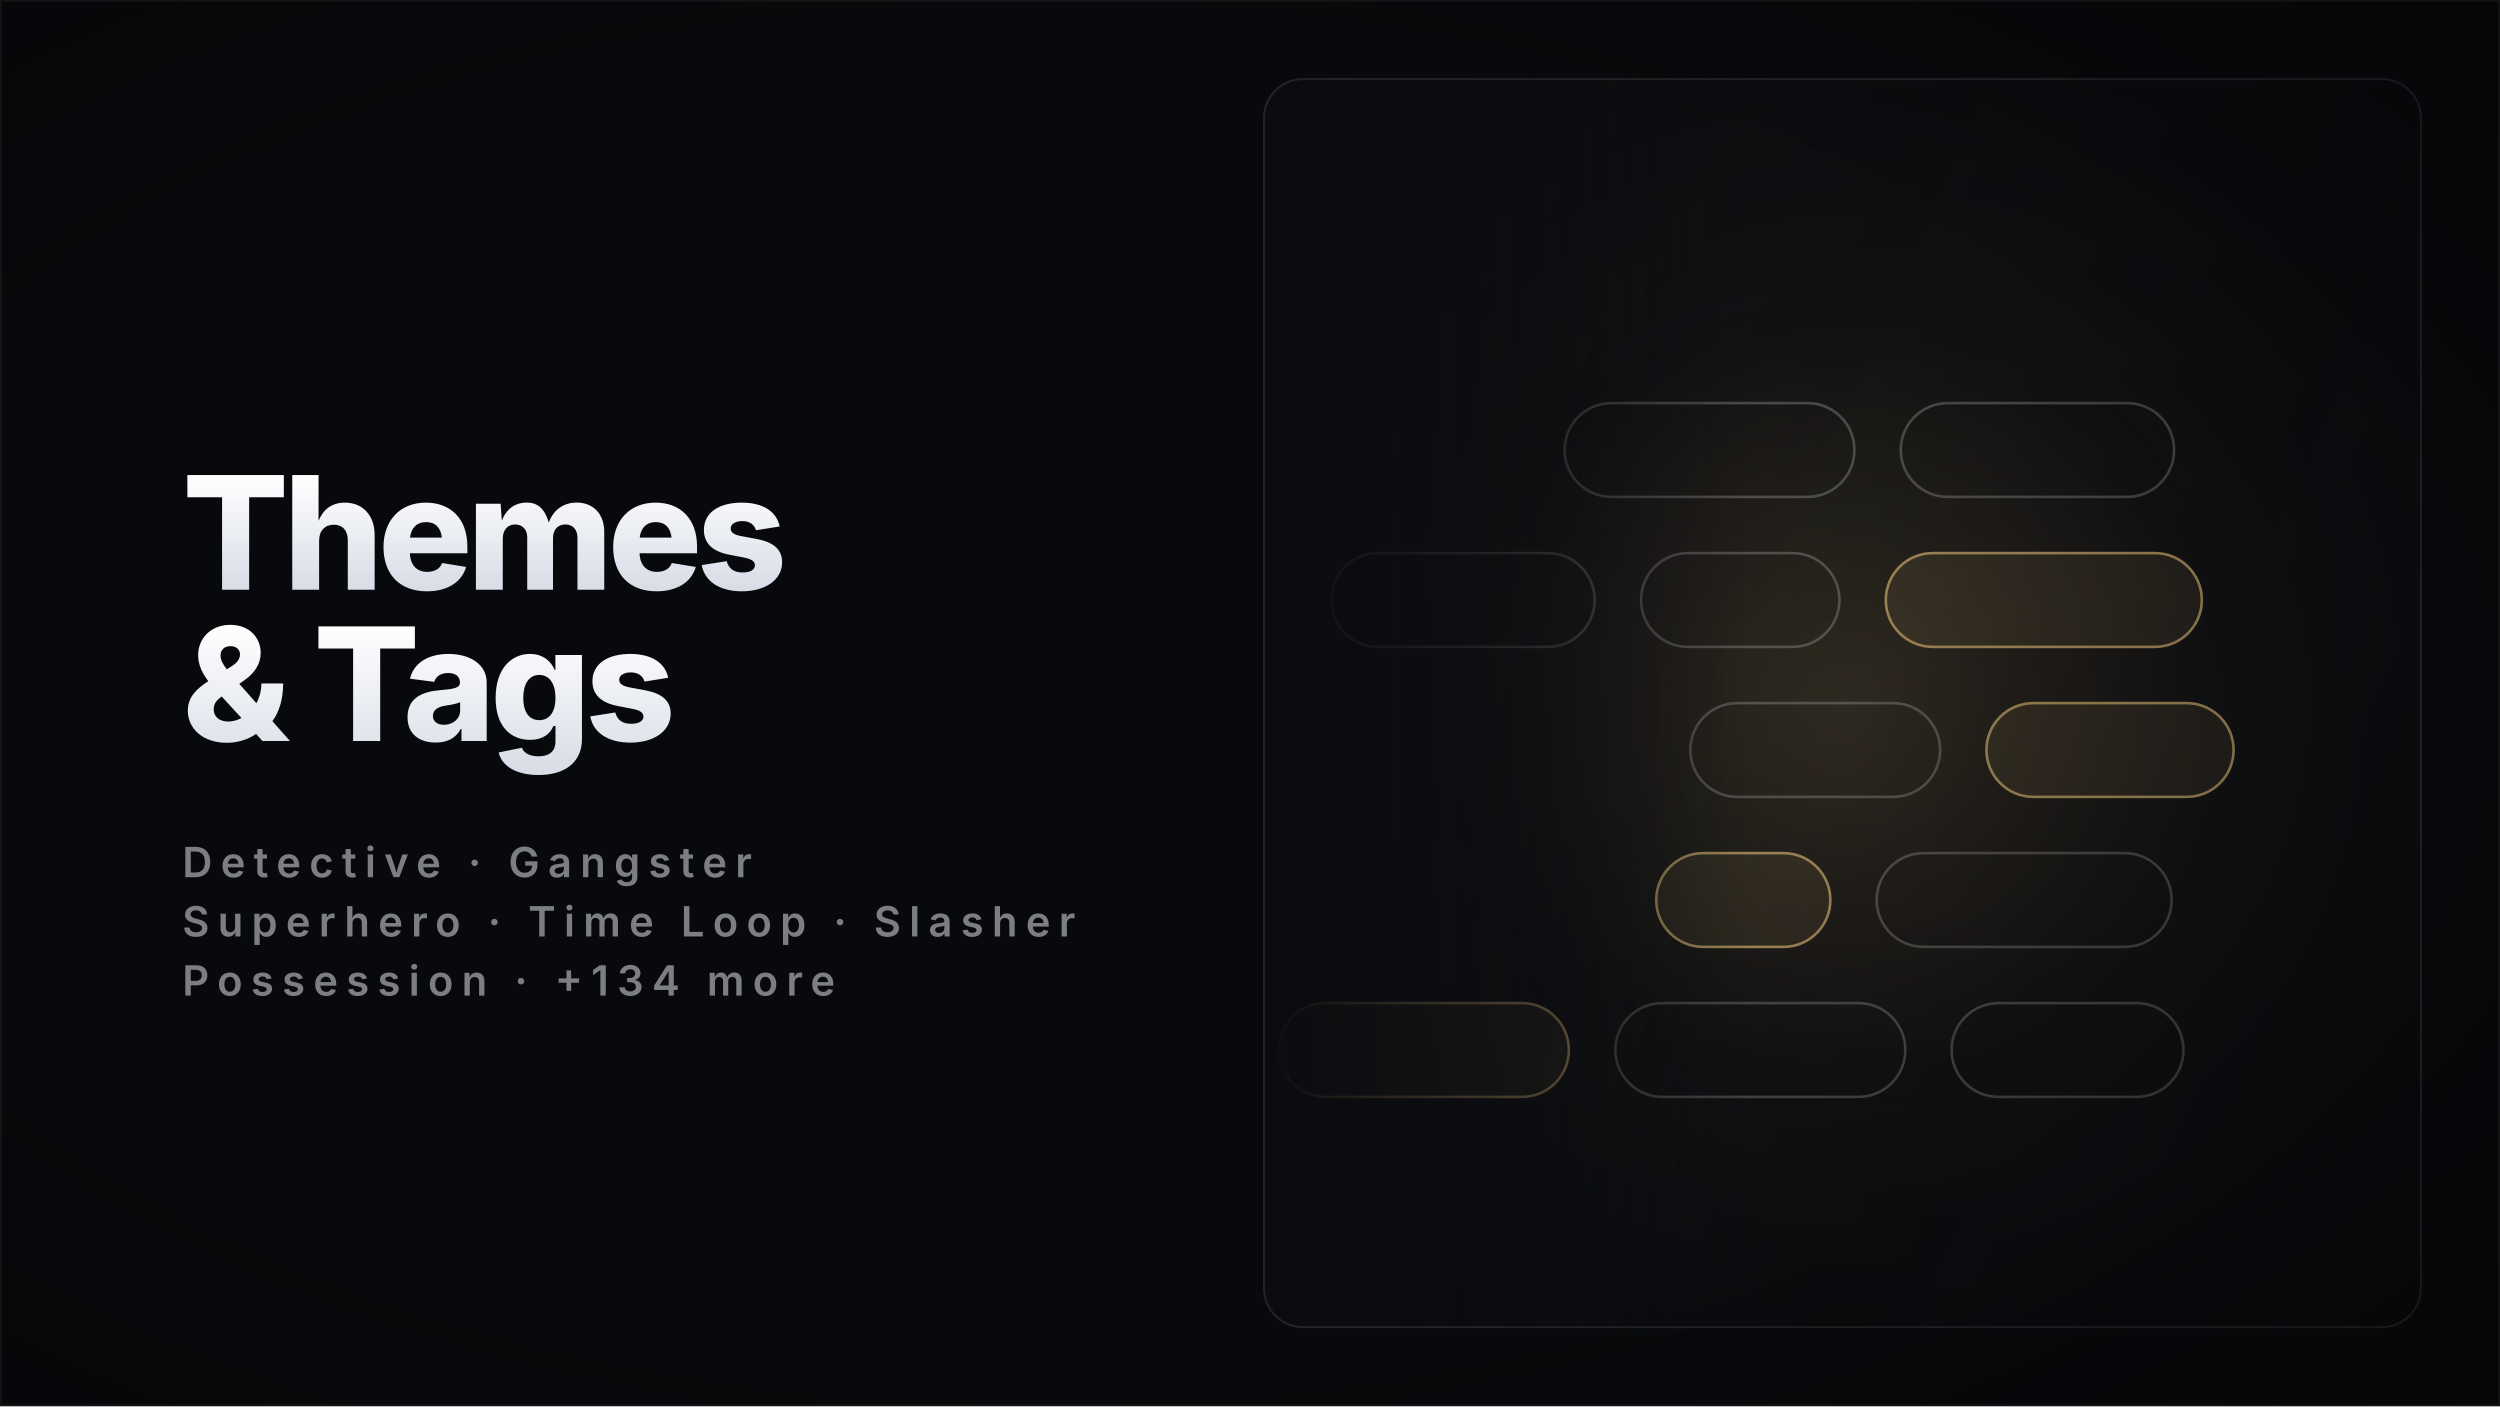
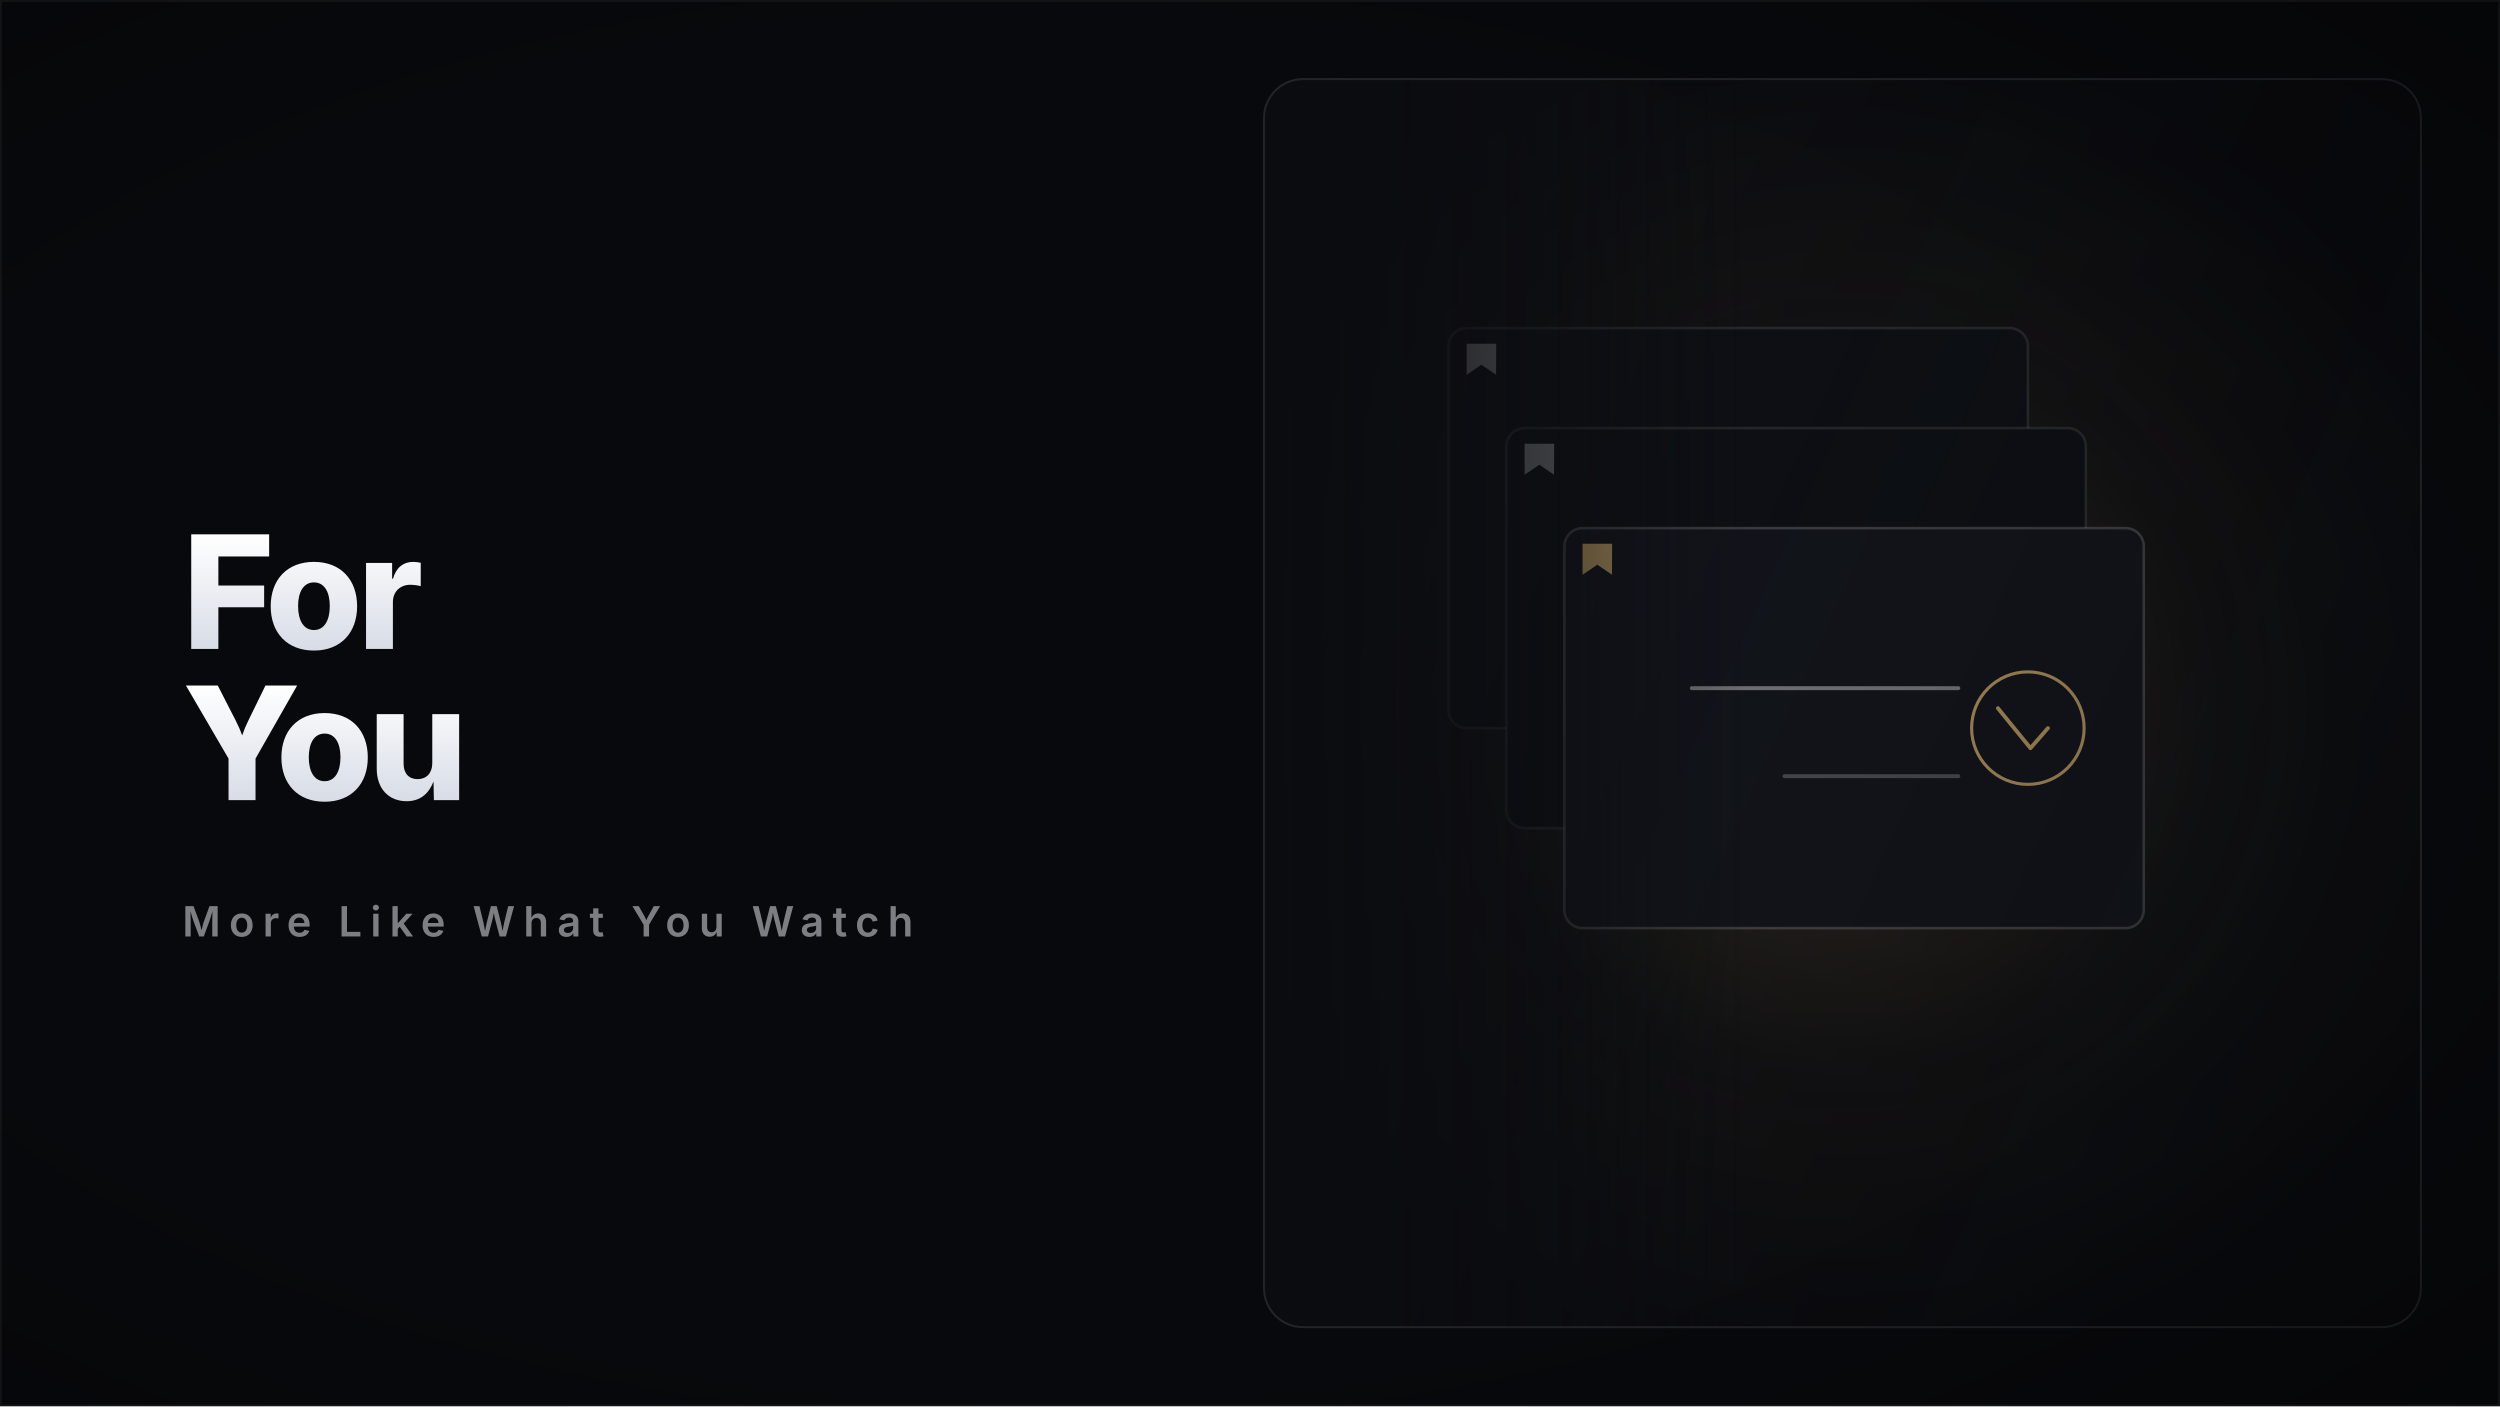
- <svg xmlns="http://www.w3.org/2000/svg" width="1920" height="1080" viewBox="0 0 1920 1080" role="img" aria-label="Themes &amp; Tags — shows collection cover" shape-rendering="geometricPrecision" text-rendering="geometricPrecision">
+ <svg xmlns="http://www.w3.org/2000/svg" width="1920" height="1080" viewBox="0 0 1920 1080" role="img" aria-label="For You — shows collection cover" shape-rendering="geometricPrecision" text-rendering="geometricPrecision">
  <defs>
    <linearGradient id="titleFill" x1="0" y1="0" x2="0" y2="1">
      <stop offset="0" stop-color="#FFFFFF" />
      <stop offset="1" stop-color="#D7DCE6" />
    </linearGradient>
    <linearGradient id="feather" x1="0" y1="0" x2="1" y2="0">
      <stop offset="0" stop-color="#0B0C10" stop-opacity="1" />
      <stop offset="0.6" stop-color="#0B0C10" stop-opacity="0.55" />
      <stop offset="1" stop-color="#0B0C10" stop-opacity="0" />
    </linearGradient>
    <linearGradient id="panelShade" x1="0" y1="0" x2="1" y2="0.5">
      <stop offset="0" stop-color="rgba(6,7,10,0)" />
      <stop offset="1" stop-color="rgba(6,7,10,0.42)" />
    </linearGradient>
    <radialGradient id="vignette" cx="0.42" cy="0.5" r="0.85">
      <stop offset="0.55" stop-color="rgba(0,0,0,0)" />
      <stop offset="1" stop-color="rgba(0,0,0,0.45)" />
    </radialGradient>
    <clipPath id="cardClip">
      <rect x="970" y="60" width="890" height="960" rx="30" />
    </clipPath>
    <linearGradient id="ivoryS" x1="0" y1="0" x2="1" y2="1">
      <stop offset="0" stop-color="#FFFFFF" />
      <stop offset="1" stop-color="#9AA2B4" />
    </linearGradient>
    <radialGradient id="glow" cx="0.5" cy="0.5" r="0.5">
      <stop offset="0" stop-color="#C8A96A" stop-opacity="0.26" />
      <stop offset="0.55" stop-color="#C8A96A" stop-opacity="0.05" />
      <stop offset="1" stop-color="#C8A96A" stop-opacity="0" />
    </radialGradient>
    <linearGradient id="beamG" x1="0" y1="0" x2="0" y2="1">
      <stop offset="0" stop-color="#FFFFFF" stop-opacity="0.34" />
      <stop offset="1" stop-color="#FFFFFF" stop-opacity="0" />
    </linearGradient>
    <linearGradient id="barG" x1="0" y1="1" x2="0" y2="0">
      <stop offset="0" stop-color="#3A3F4D" />
      <stop offset="0.6" stop-color="#C9CEDB" />
      <stop offset="1" stop-color="#FFFFFF" />
    </linearGradient>
    <linearGradient id="colG" x1="0" y1="1" x2="0" y2="0">
      <stop offset="0" stop-color="#4A5060" stop-opacity="0.85" />
      <stop offset="1" stop-color="#E8ECF4" />
    </linearGradient>
    <radialGradient id="disc" cx="0.38" cy="0.34" r="0.75">
      <stop offset="0" stop-color="#FFFFFF" stop-opacity="0.9" />
      <stop offset="1" stop-color="#C8A96A" stop-opacity="0.12" />
    </radialGradient>
    <style>
      .glow { animation: glowPulse 11s ease-in-out infinite; }
      @keyframes glowPulse { 0%,100% { opacity: 0.68; } 50% { opacity: 1; } }
      @media (prefers-reduced-motion: reduce) { .glow { animation: none; } }
    </style>
  </defs>
  <rect x="0" y="0" width="1920" height="1080" fill="#08090C" />
  <rect x="970" y="60" width="890" height="960" rx="30" fill="#0B0C10" />
  <g clip-path="url(#cardClip)">
    <g transform="translate(2830 0) scale(-1 1)">
      <circle cx="1415" cy="540" r="528" fill="url(#glow)" class="glow" />
-       <rect x="1160.3" y="309.6" width="209.9" height="72" rx="36" fill="none" stroke="rgba(255,255,255,0.28)" stroke-width="2" />
-       <rect x="1405.8" y="309.6" width="222.6" height="72" rx="36" fill="none" stroke="rgba(255,255,255,0.28)" stroke-width="2" />
-       <rect x="1139" y="424.8" width="242.7" height="72" rx="36" fill="rgba(200,169,106,0.14)" stroke="#C8A96A" stroke-width="2" />
-       <rect x="1417.3" y="424.8" width="152.4" height="72" rx="36" fill="none" stroke="rgba(255,255,255,0.28)" stroke-width="2" />
-       <rect x="1605.3" y="424.8" width="202.3" height="72" rx="36" fill="none" stroke="rgba(255,255,255,0.28)" stroke-width="2" />
-       <rect x="1114.6" y="540" width="189.8" height="72" rx="36" fill="rgba(200,169,106,0.14)" stroke="#C8A96A" stroke-width="2" />
-       <rect x="1340" y="540" width="191.8" height="72" rx="36" fill="none" stroke="rgba(255,255,255,0.28)" stroke-width="2" />
-       <rect x="1162.2" y="655.2" width="226.5" height="72" rx="36" fill="none" stroke="rgba(255,255,255,0.28)" stroke-width="2" />
-       <rect x="1424.3" y="655.2" width="133.7" height="72" rx="36" fill="rgba(200,169,106,0.14)" stroke="#C8A96A" stroke-width="2" />
-       <rect x="1153.1" y="770.4" width="178.1" height="72" rx="36" fill="none" stroke="rgba(255,255,255,0.28)" stroke-width="2" />
-       <rect x="1366.7" y="770.4" width="222.7" height="72" rx="36" fill="none" stroke="rgba(255,255,255,0.28)" stroke-width="2" />
-       <rect x="1625.1" y="770.4" width="222.8" height="72" rx="36" fill="rgba(200,169,106,0.14)" stroke="#C8A96A" stroke-width="2" />
+       <rect x="1272.6" y="252" width="445" height="307.2" rx="14" fill="#0F1116" stroke="rgba(255,255,255,0.12)" stroke-width="2" />
+       <path d="M 1680.9 264 h 22.7 v 23.8 l -11.3 -7.7 l -11.3 7.7 Z" fill="rgba(255,255,255,0.5)" />
+       <rect x="1228.1" y="328.8" width="445" height="307.2" rx="14" fill="#0F1116" stroke="rgba(255,255,255,0.12)" stroke-width="2" />
+       <path d="M 1636.4 340.8 h 22.7 v 23.8 l -11.3 -7.7 l -11.3 7.7 Z" fill="rgba(255,255,255,0.5)" />
+       <rect x="1183.6" y="405.6" width="445" height="307.2" rx="14" fill="#15171E" stroke="rgba(255,255,255,0.22)" stroke-width="2" />
+       <circle cx="1272.6" cy="559.2" r="43.2" fill="none" stroke="#C8A96A" stroke-width="2.4" />
+       <path d="M 1257.2 559.2 l 13.4 15.4 l 25 -30.7" fill="none" stroke="#C8A96A" stroke-width="3" stroke-linecap="round" stroke-linejoin="round" />
+       <line x1="1326" y1="528.5" x2="1530.7" y2="528.5" stroke="rgba(255,255,255,0.5)" stroke-width="3" stroke-linecap="round" />
+       <line x1="1326" y1="596.1" x2="1459.5" y2="596.1" stroke="rgba(255,255,255,0.28)" stroke-width="3" stroke-linecap="round" />
+       <path d="M 1591.9 417.6 h 22.7 v 23.8 l -11.3 -7.7 l -11.3 7.7 Z" fill="#C8A96A" />
    </g>
    <rect x="970" y="60" width="890" height="960" fill="url(#panelShade)" />
    <rect x="970" y="60" width="373.8" height="960" fill="url(#feather)" />
  </g>
  <rect x="970.75" y="60.75" width="888.5" height="958.5" rx="30" fill="none" stroke="rgba(255,255,255,0.10)" stroke-width="1.5" />
  <rect x="0" y="0" width="1920" height="1080" fill="url(#vignette)" />
  <g>
-     <text x="140" y="452.9" font-family="Inter" font-size="121" font-weight="800" letter-spacing="-4.24" fill="url(#titleFill)">Themes</text>
-     <text x="140" y="569.1" font-family="Inter" font-size="121" font-weight="800" letter-spacing="-4.24" fill="url(#titleFill)">&amp; Tags</text>
-     <text x="140" y="673.7" font-family="Inter" font-size="32" font-weight="600" letter-spacing="6.40" fill="rgba(231,235,243,0.52)">Detective  ·  Gangster</text>
-     <text x="140" y="719.2" font-family="Inter" font-size="32" font-weight="600" letter-spacing="6.40" fill="rgba(231,235,243,0.52)">Superhero  ·  Time Loop  ·  Slasher</text>
-     <text x="140" y="764.6" font-family="Inter" font-size="32" font-weight="600" letter-spacing="6.40" fill="rgba(231,235,243,0.52)">Possession  ·  +134 more</text>
+     <text x="140" y="498.4" font-family="Inter" font-size="121" font-weight="800" letter-spacing="-4.24" fill="url(#titleFill)">For</text>
+     <text x="140" y="614.5" font-family="Inter" font-size="121" font-weight="800" letter-spacing="-4.24" fill="url(#titleFill)">You</text>
+     <text x="140" y="719.2" font-family="Inter" font-size="32" font-weight="600" letter-spacing="6.40" fill="rgba(231,235,243,0.52)">More Like What You Watch</text>
  </g>
  <rect x="0.75" y="0.75" width="1918.5" height="1078.5" fill="none" stroke="rgba(255,255,255,0.05)" stroke-width="1.5" />
</svg>
